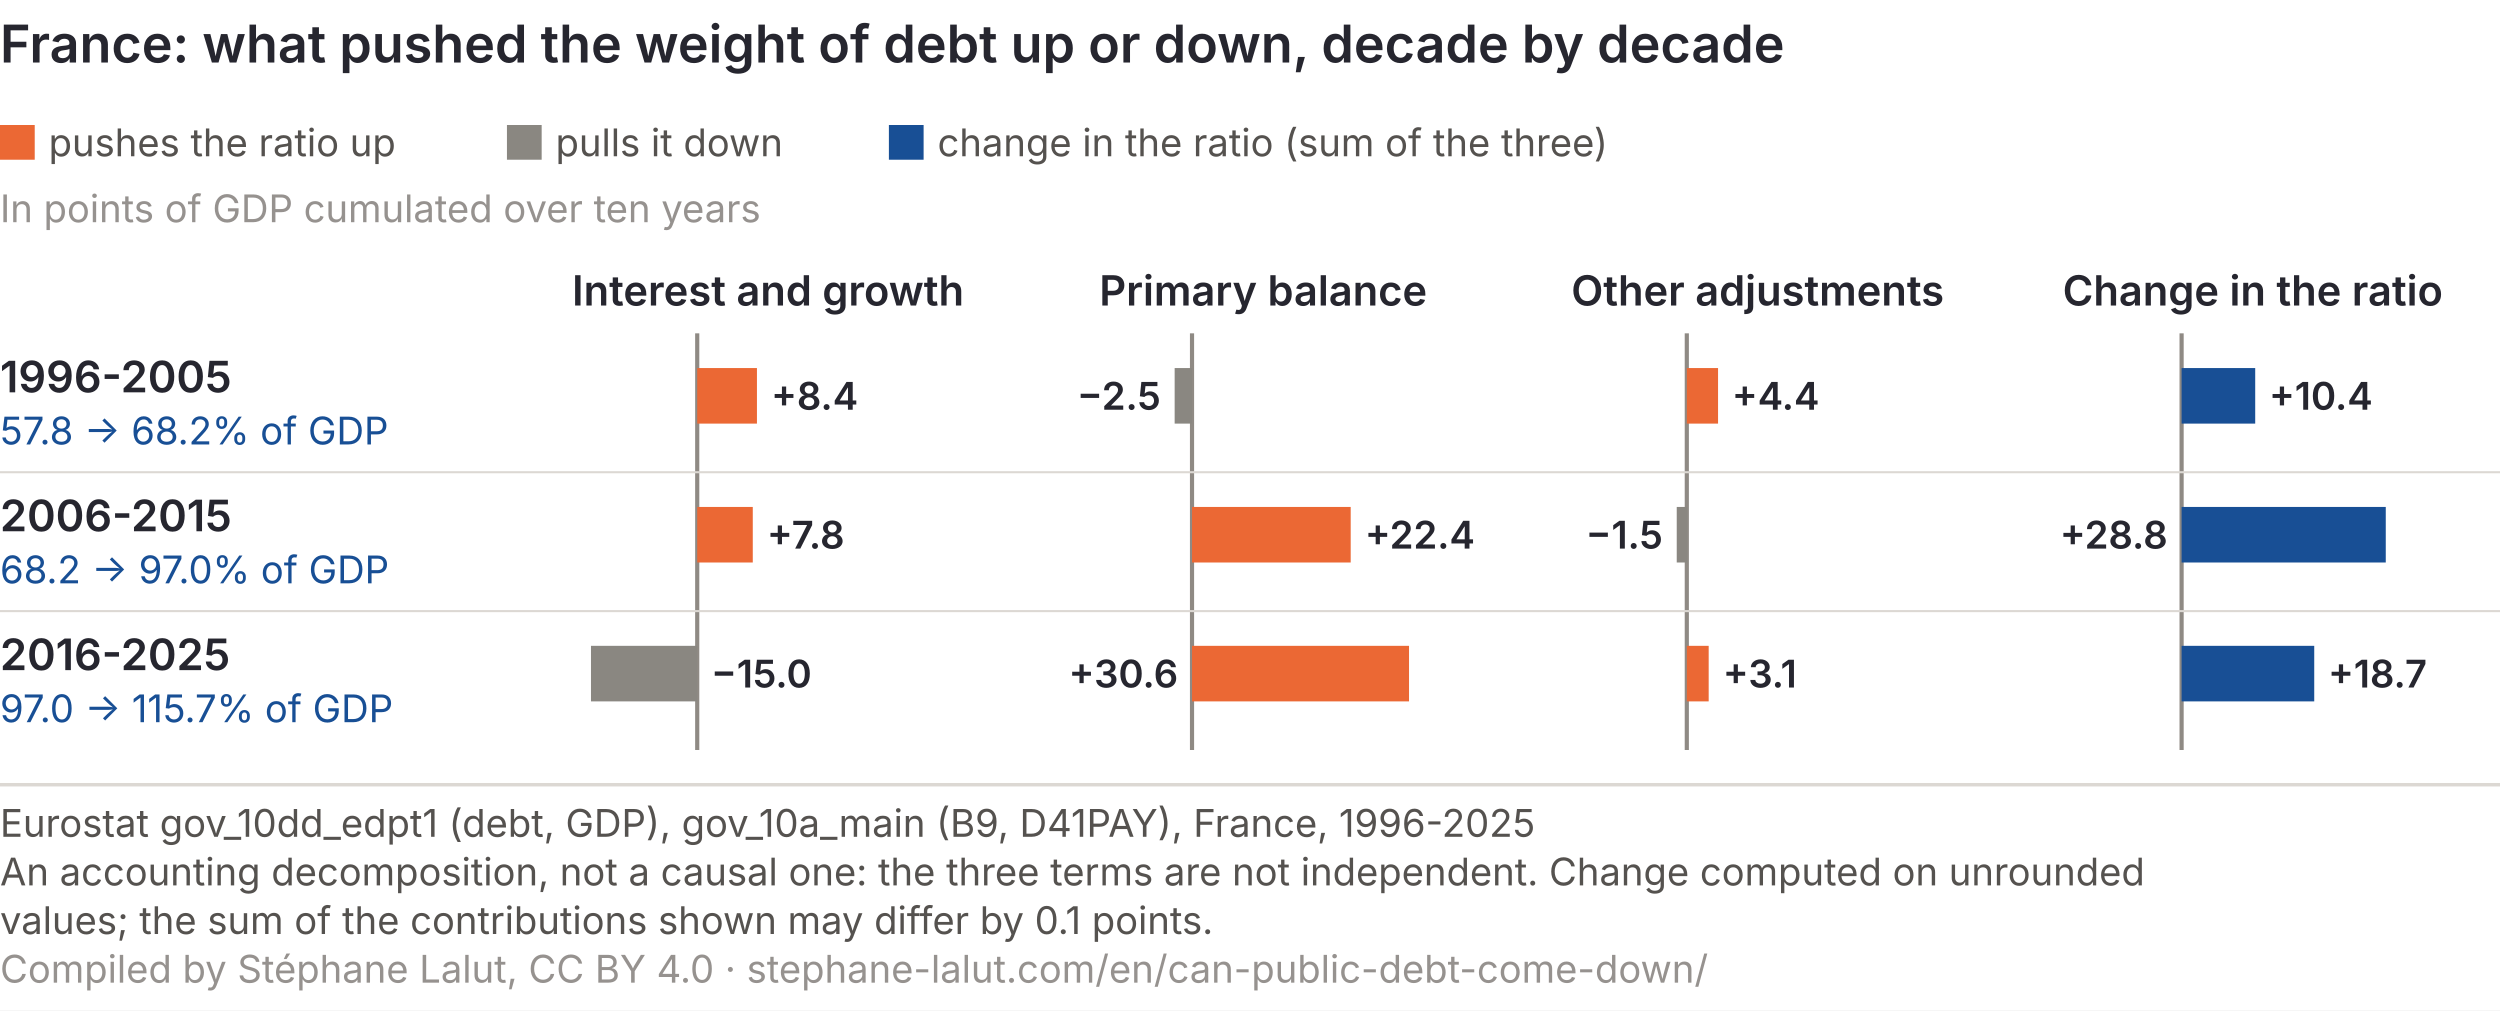
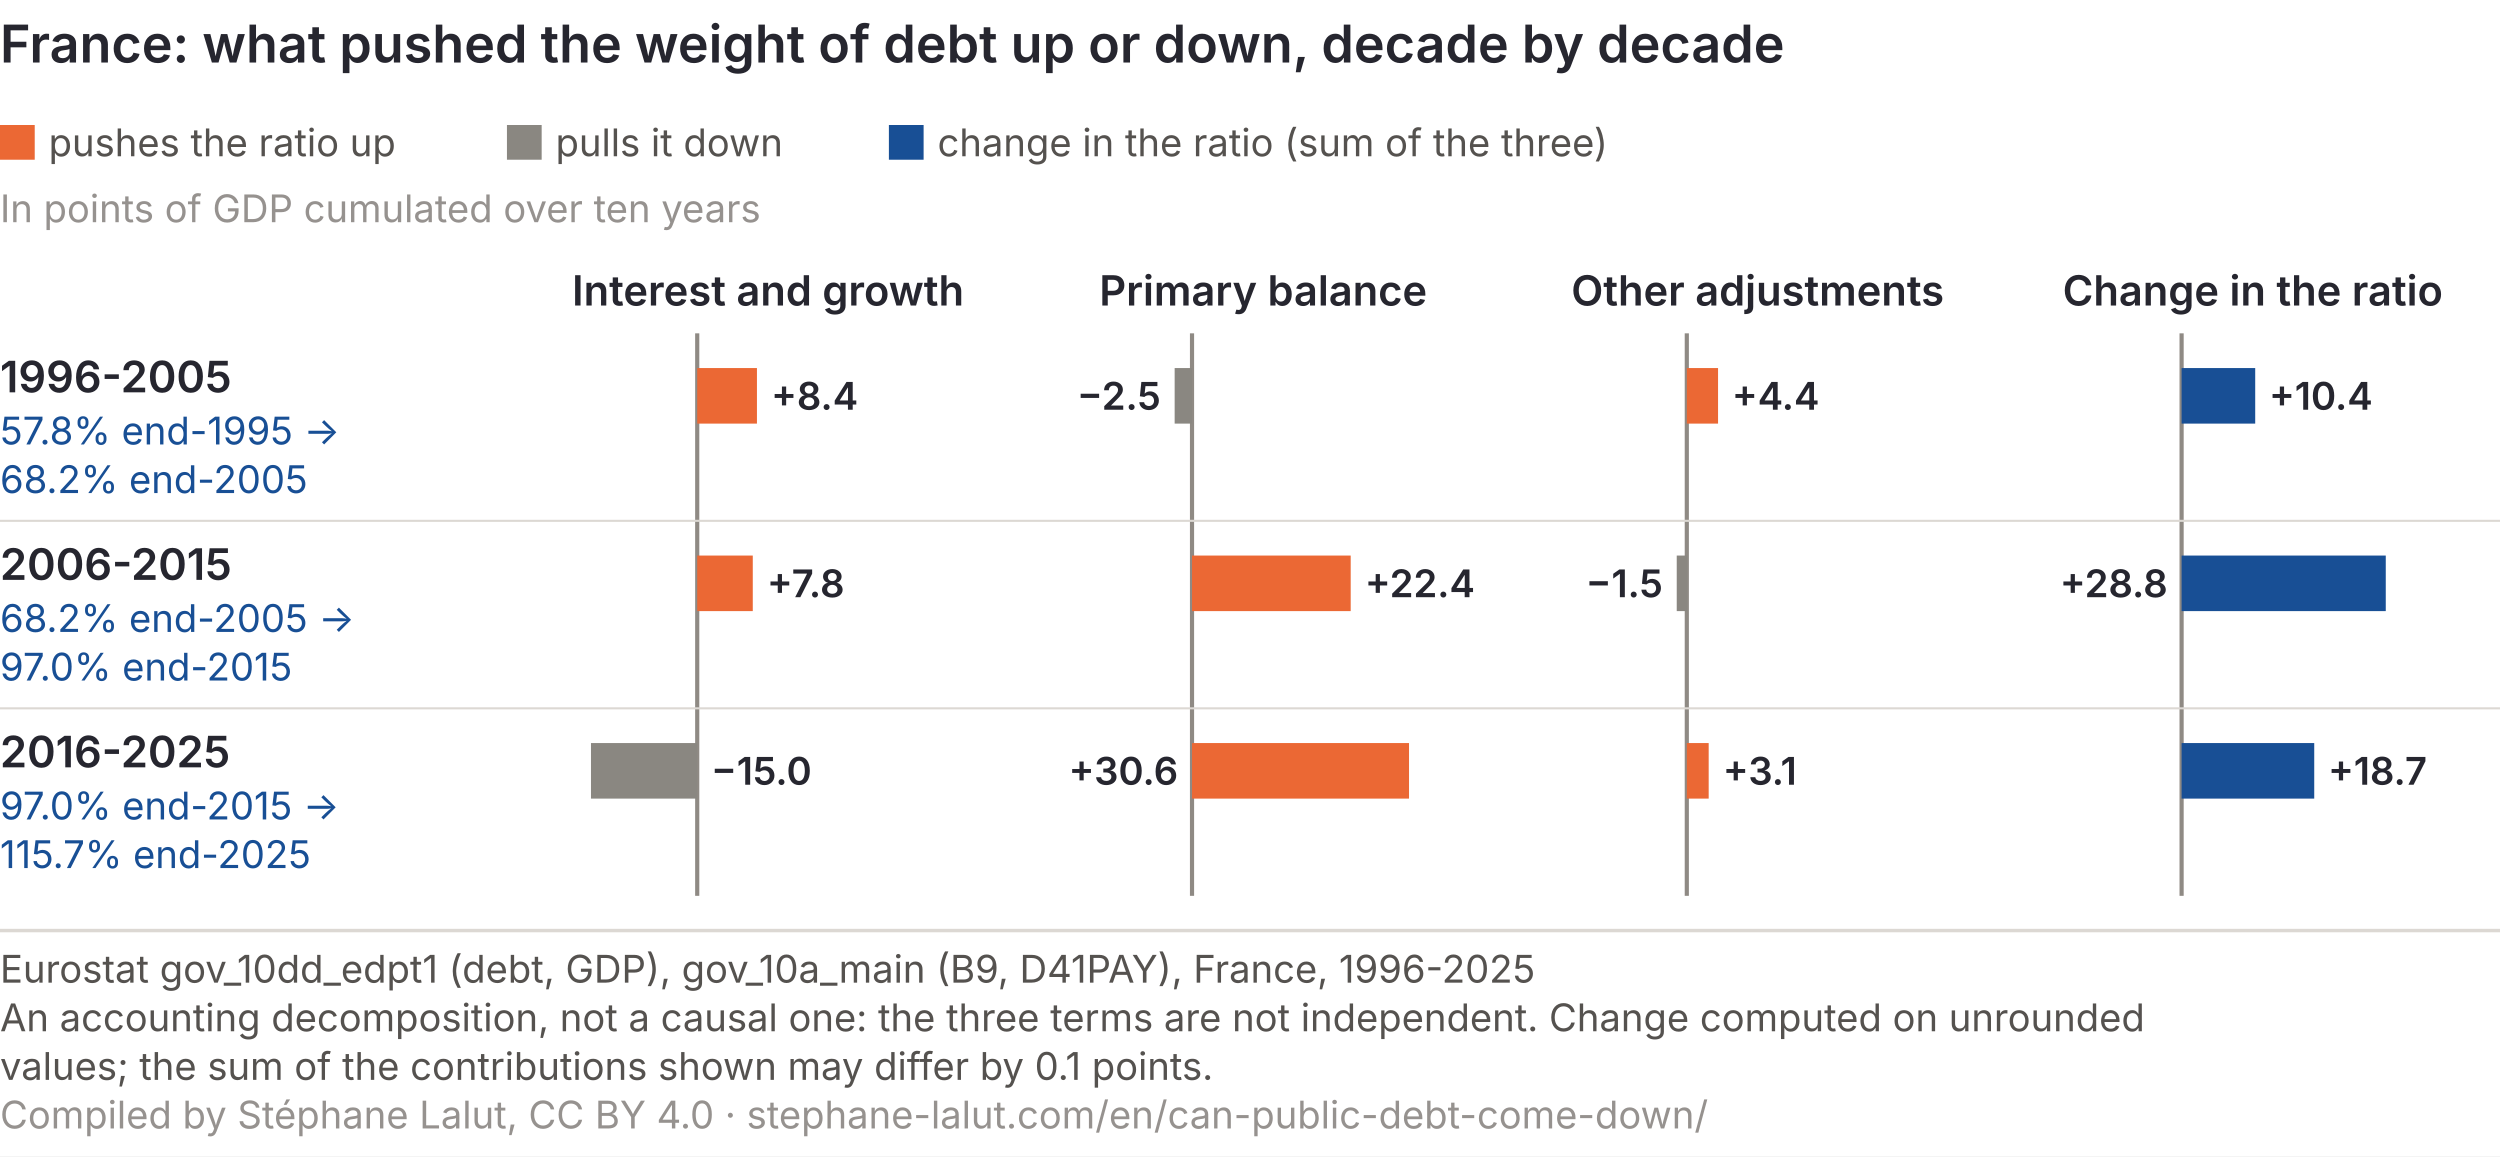
- <svg xmlns="http://www.w3.org/2000/svg" viewBox="0 0 720 291" role="img" font-variant-numeric="tabular-nums" aria-labelledby="bd-t bd-d" font-family="Inter, 'Helvetica Neue', Arial, sans-serif">
-   <rect width="720" height="291" fill="#ffffff" />
+ <svg xmlns="http://www.w3.org/2000/svg" viewBox="0 0 720 333" role="img" font-variant-numeric="tabular-nums" aria-labelledby="bd-t bd-d" font-family="Inter, 'Helvetica Neue', Arial, sans-serif">
+   <rect width="720" height="333" fill="#ffffff" />
  <text x="0" y="18" font-size="15" font-weight="600" fill="#26262f">France: what pushed the weight of debt up or down, decade by decade</text>
  <rect x="0" y="36" width="10" height="10" fill="#eb6834" />
  <text x="14" y="45" font-size="11" fill="#55524f">pushes the ratio up</text>
  <rect x="146" y="36" width="10" height="10" fill="#8a8781" />
  <text x="160" y="45" font-size="11" fill="#55524f">pulls it down</text>
  <rect x="256" y="36" width="10" height="10" fill="#184f95" />
  <text x="270" y="45" font-size="11" fill="#55524f">change in the ratio (sum of the three)</text>
  <text x="0" y="64" font-size="11" fill="#96928f">In points of GDP cumulated over ten years</text>
  <text x="221.2" y="88" font-size="12" font-weight="600" fill="#26262f" text-anchor="middle">Interest and growth</text>
  <text x="363.8" y="88" font-size="12" font-weight="600" fill="#26262f" text-anchor="middle">Primary balance</text>
  <text x="506.2" y="88" font-size="12" font-weight="600" fill="#26262f" text-anchor="middle">Other adjustments</text>
  <text x="648.8" y="88" font-size="12" font-weight="600" fill="#26262f" text-anchor="middle">Change in the ratio</text>
-   <line x1="200.8" y1="96" x2="200.8" y2="216" stroke="#8f8a84" stroke-width="1.2" />
-   <line x1="343.3" y1="96" x2="343.3" y2="216" stroke="#8f8a84" stroke-width="1.2" />
-   <line x1="485.8" y1="96" x2="485.8" y2="216" stroke="#8f8a84" stroke-width="1.2" />
-   <line x1="628.3" y1="96" x2="628.3" y2="216" stroke="#8f8a84" stroke-width="1.2" />
+   <line x1="200.8" y1="96" x2="200.8" y2="258" stroke="#8f8a84" stroke-width="1.2" />
+   <line x1="343.3" y1="96" x2="343.3" y2="258" stroke="#8f8a84" stroke-width="1.2" />
+   <line x1="485.8" y1="96" x2="485.8" y2="258" stroke="#8f8a84" stroke-width="1.2" />
+   <line x1="628.3" y1="96" x2="628.3" y2="258" stroke="#8f8a84" stroke-width="1.2" />
  <text x="0" y="113" font-size="12.5" font-weight="600" fill="#26262f">1996-2005</text>
-   <text x="0" y="128" font-size="11" fill="#184f95">57.8 → 68.2% of GDP</text>
+   <text x="0" y="128" font-size="11" fill="#184f95">57.8% end-1995 →</text>
+   <text x="0" y="142" font-size="11" fill="#184f95">68.2% end-2005</text>
  <rect x="200.8" y="106" width="17.2" height="16" fill="#eb6834" />
  <text x="222.1" y="118" font-size="11" font-weight="600" fill="#26262f" text-anchor="start">+8.4</text>
  <rect x="338.3" y="106" width="5.0" height="16" fill="#8a8781" />
  <text x="334.3" y="118" font-size="11" font-weight="600" fill="#26262f" text-anchor="end">−2.5</text>
  <rect x="485.8" y="106" width="9.0" height="16" fill="#eb6834" />
  <text x="498.8" y="118" font-size="11" font-weight="600" fill="#26262f" text-anchor="start">+4.4</text>
  <rect x="628.3" y="106" width="21.2" height="16" fill="#184f95" />
  <text x="653.5" y="118" font-size="11" font-weight="600" fill="#26262f" text-anchor="start">+10.4</text>
-   <line x1="0" y1="136.0" x2="720" y2="136.0" stroke="#dcd8d3" stroke-width="0.6" />
-   <text x="0" y="153" font-size="12.5" font-weight="600" fill="#26262f">2006-2015</text>
-   <text x="0" y="168" font-size="11" fill="#184f95">68.2 → 97.0% of GDP</text>
-   <rect x="200.8" y="146" width="16.0" height="16" fill="#eb6834" />
-   <text x="220.9" y="158" font-size="11" font-weight="600" fill="#26262f" text-anchor="start">+7.8</text>
-   <rect x="343.3" y="146" width="45.7" height="16" fill="#eb6834" />
-   <text x="393.1" y="158" font-size="11" font-weight="600" fill="#26262f" text-anchor="start">+22.4</text>
-   <rect x="482.9" y="146" width="3.0" height="16" fill="#8a8781" />
-   <text x="478.9" y="158" font-size="11" font-weight="600" fill="#26262f" text-anchor="end">−1.5</text>
-   <rect x="628.3" y="146" width="58.8" height="16" fill="#184f95" />
-   <text x="624.3" y="158" font-size="11" font-weight="600" fill="#26262f" text-anchor="end">+28.8</text>
-   <line x1="0" y1="176.0" x2="720" y2="176.0" stroke="#dcd8d3" stroke-width="0.6" />
-   <text x="0" y="193" font-size="12.5" font-weight="600" fill="#26262f">2016-2025</text>
-   <text x="0" y="208" font-size="11" fill="#184f95">97.0 → 115.7% of GDP</text>
-   <rect x="170.2" y="186" width="30.6" height="16" fill="#8a8781" />
-   <text x="204.8" y="198" font-size="11" font-weight="600" fill="#26262f" text-anchor="start">−15.0</text>
-   <rect x="343.3" y="186" width="62.5" height="16" fill="#eb6834" />
-   <text x="339.3" y="198" font-size="11" font-weight="600" fill="#26262f" text-anchor="end">+30.6</text>
-   <rect x="485.8" y="186" width="6.3" height="16" fill="#eb6834" />
-   <text x="496.2" y="198" font-size="11" font-weight="600" fill="#26262f" text-anchor="start">+3.1</text>
-   <rect x="628.3" y="186" width="38.2" height="16" fill="#184f95" />
-   <text x="670.5" y="198" font-size="11" font-weight="600" fill="#26262f" text-anchor="start">+18.7</text>
-   <line x1="0" y1="226.0" x2="720" y2="226.0" stroke="#dcd8d3" />
-   <text class="pied-source" x="0" y="241.0" font-size="11" fill="#55524f">Eurostat gov_10dd_edpt1 (debt, GDP), gov_10a_main (B9, D41PAY), France, 1996-2025</text>
-   <text class="pied-note" x="0" y="255.0" font-size="11" fill="#55524f">An accounting decomposition, not a causal one: the three terms are not independent. Change computed on unrounded</text>
-   <text class="pied-note" x="0" y="269.0" font-size="11" fill="#55524f">values; the sum of the contributions shown may differ by 0.1 points.</text>
-   <text class="pied-licence" x="0" y="283.0" font-size="11" fill="#96928f">Compiled by Stéphane Lalut, CC BY 4.0 · stephane-lalut.com/en/can-public-debt-come-down/</text>
+   <line x1="0" y1="150.0" x2="720" y2="150.0" stroke="#dcd8d3" stroke-width="0.6" />
+   <text x="0" y="167" font-size="12.5" font-weight="600" fill="#26262f">2006-2015</text>
+   <text x="0" y="182" font-size="11" fill="#184f95">68.2% end-2005 →</text>
+   <text x="0" y="196" font-size="11" fill="#184f95">97.0% end-2015</text>
+   <rect x="200.8" y="160" width="16.0" height="16" fill="#eb6834" />
+   <text x="220.9" y="172" font-size="11" font-weight="600" fill="#26262f" text-anchor="start">+7.8</text>
+   <rect x="343.3" y="160" width="45.7" height="16" fill="#eb6834" />
+   <text x="393.1" y="172" font-size="11" font-weight="600" fill="#26262f" text-anchor="start">+22.4</text>
+   <rect x="482.9" y="160" width="3.0" height="16" fill="#8a8781" />
+   <text x="478.9" y="172" font-size="11" font-weight="600" fill="#26262f" text-anchor="end">−1.5</text>
+   <rect x="628.3" y="160" width="58.8" height="16" fill="#184f95" />
+   <text x="624.3" y="172" font-size="11" font-weight="600" fill="#26262f" text-anchor="end">+28.8</text>
+   <line x1="0" y1="204.0" x2="720" y2="204.0" stroke="#dcd8d3" stroke-width="0.6" />
+   <text x="0" y="221" font-size="12.5" font-weight="600" fill="#26262f">2016-2025</text>
+   <text x="0" y="236" font-size="11" fill="#184f95">97.0% end-2015 →</text>
+   <text x="0" y="250" font-size="11" fill="#184f95">115.7% end-2025</text>
+   <rect x="170.2" y="214" width="30.6" height="16" fill="#8a8781" />
+   <text x="204.8" y="226" font-size="11" font-weight="600" fill="#26262f" text-anchor="start">−15.0</text>
+   <rect x="343.3" y="214" width="62.5" height="16" fill="#eb6834" />
+   <text x="339.3" y="226" font-size="11" font-weight="600" fill="#26262f" text-anchor="end">+30.6</text>
+   <rect x="485.8" y="214" width="6.3" height="16" fill="#eb6834" />
+   <text x="496.2" y="226" font-size="11" font-weight="600" fill="#26262f" text-anchor="start">+3.1</text>
+   <rect x="628.3" y="214" width="38.2" height="16" fill="#184f95" />
+   <text x="670.5" y="226" font-size="11" font-weight="600" fill="#26262f" text-anchor="start">+18.7</text>
+   <line x1="0" y1="268.0" x2="720" y2="268.0" stroke="#dcd8d3" />
+   <text class="pied-source" x="0" y="283.0" font-size="11" fill="#55524f">Eurostat gov_10dd_edpt1 (debt, GDP), gov_10a_main (B9, D41PAY), France, 1996-2025</text>
+   <text class="pied-note" x="0" y="297.0" font-size="11" fill="#55524f">An accounting decomposition, not a causal one: the three terms are not independent. Change computed on unrounded</text>
+   <text class="pied-note" x="0" y="311.0" font-size="11" fill="#55524f">values; the sum of the contributions shown may differ by 0.1 points.</text>
+   <text class="pied-licence" x="0" y="325.0" font-size="11" fill="#96928f">Compiled by Stéphane Lalut, CC BY 4.0 · stephane-lalut.com/en/can-public-debt-come-down/</text>
</svg>
